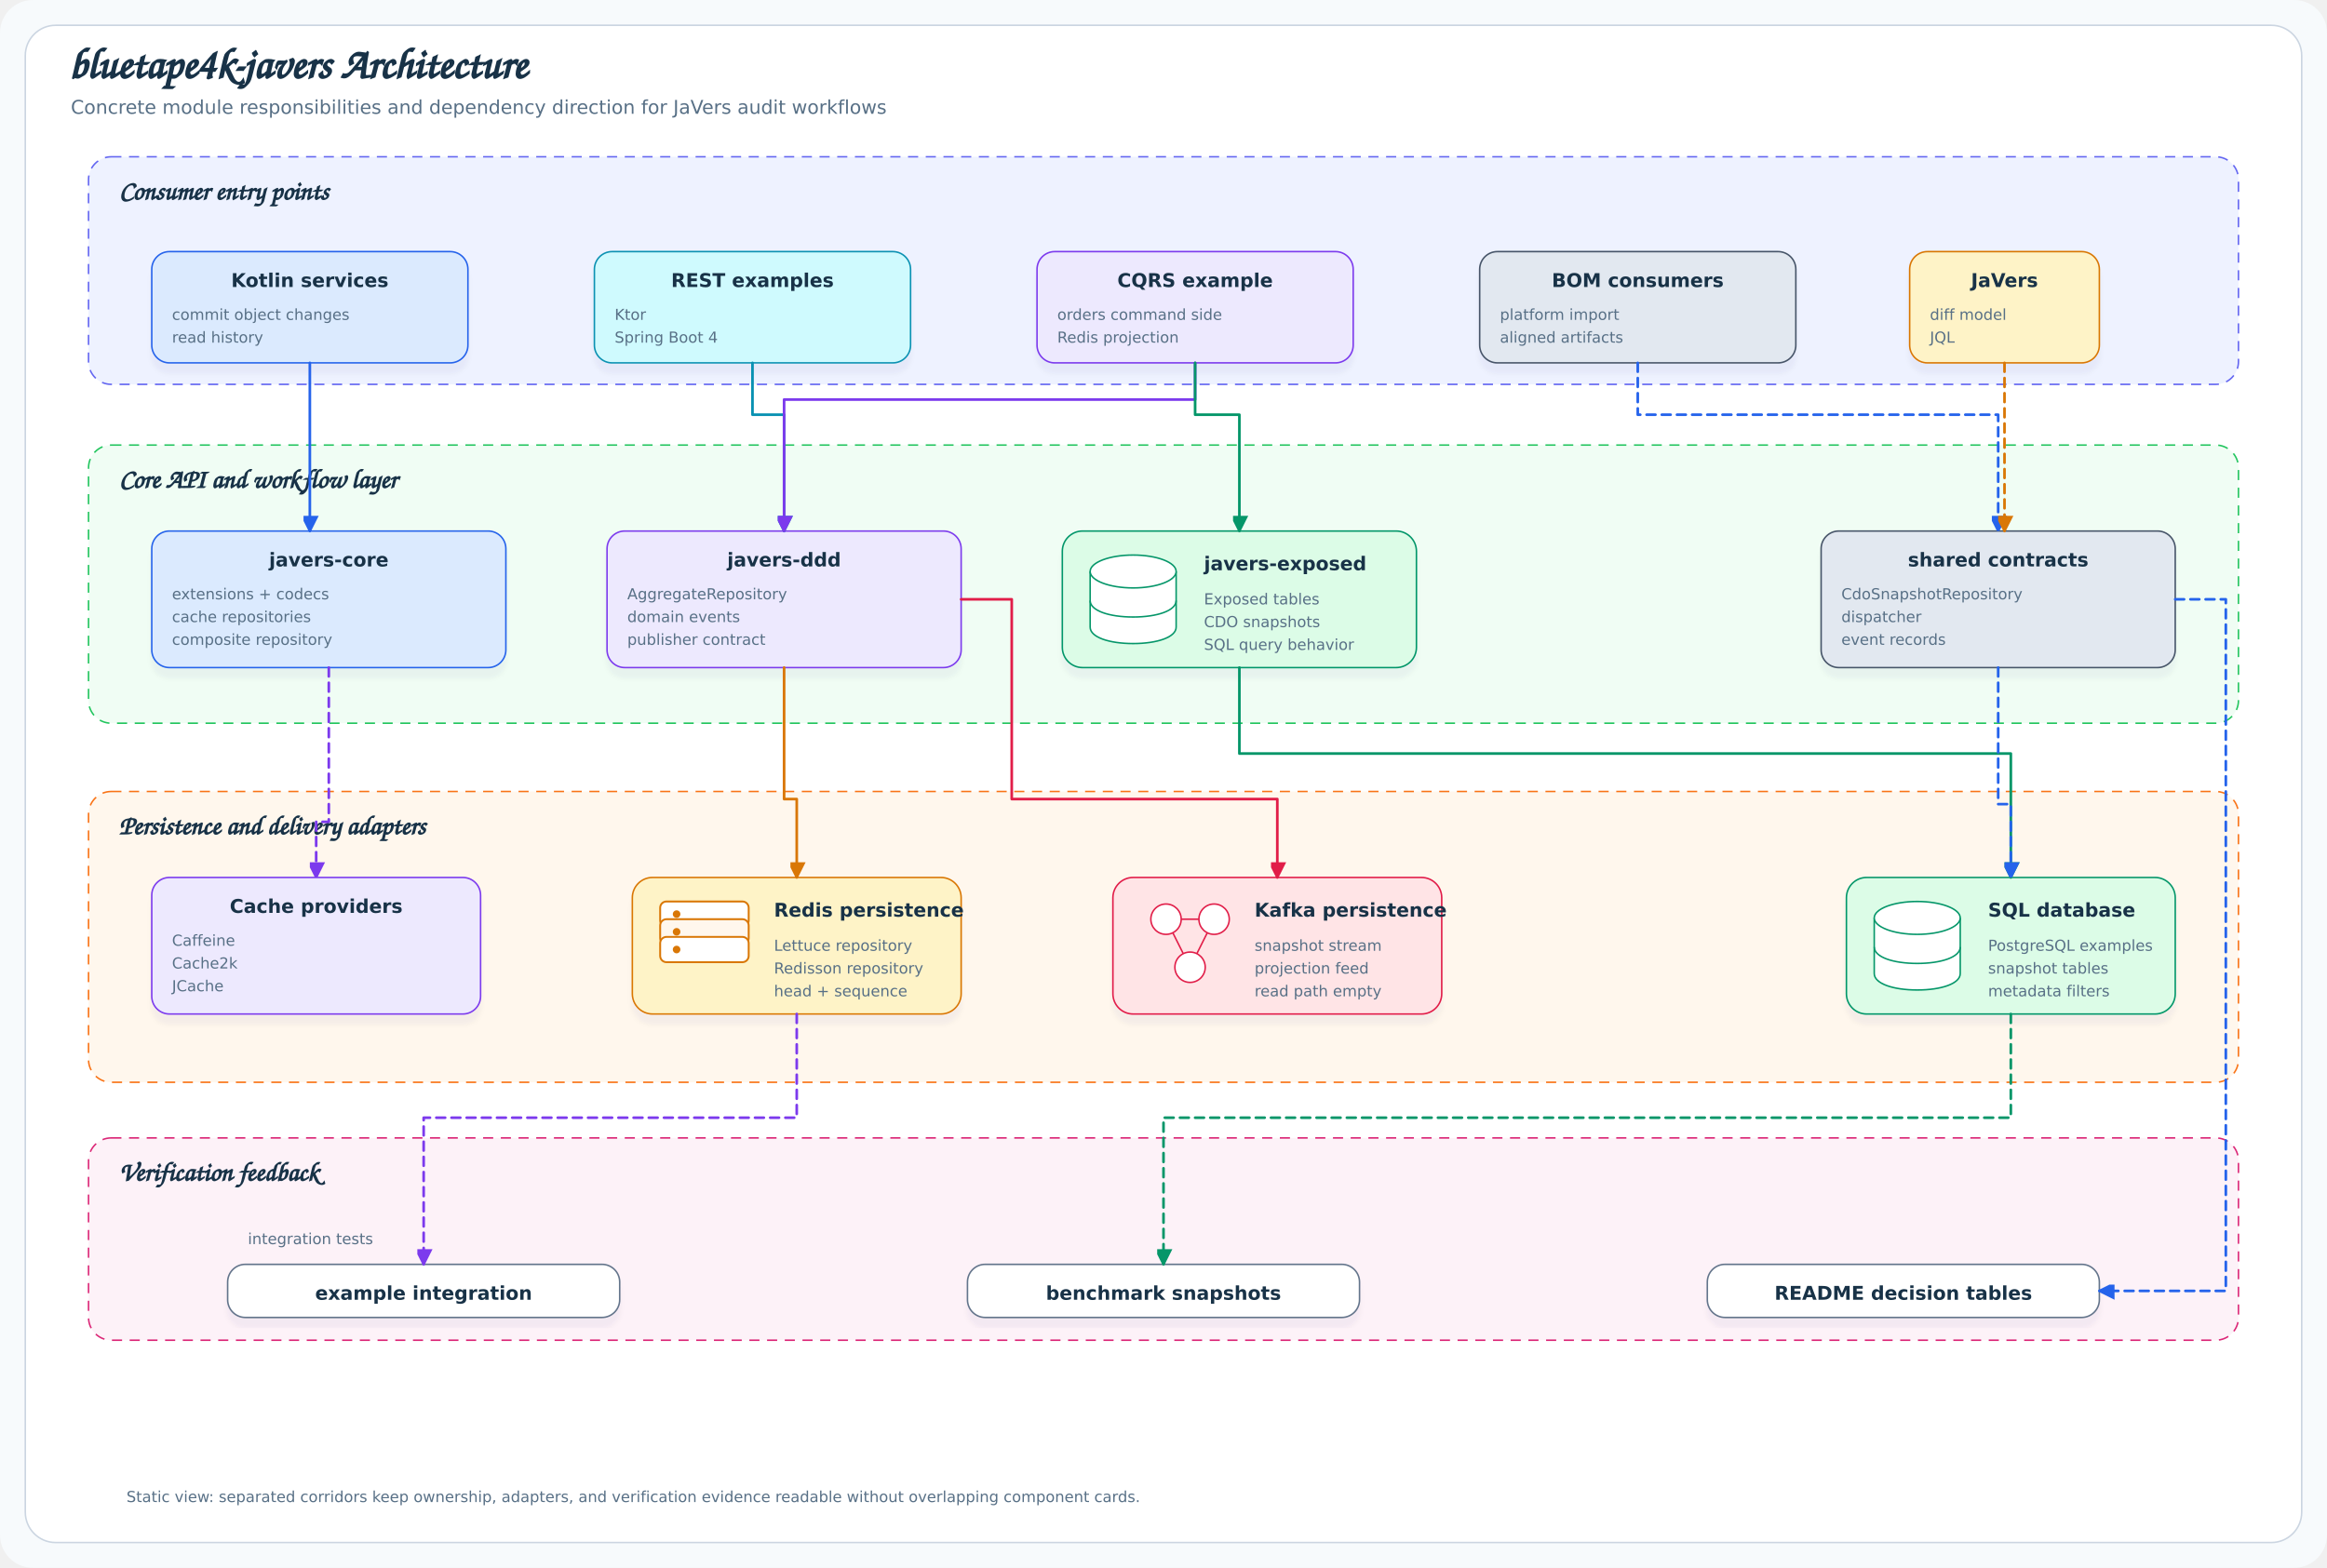
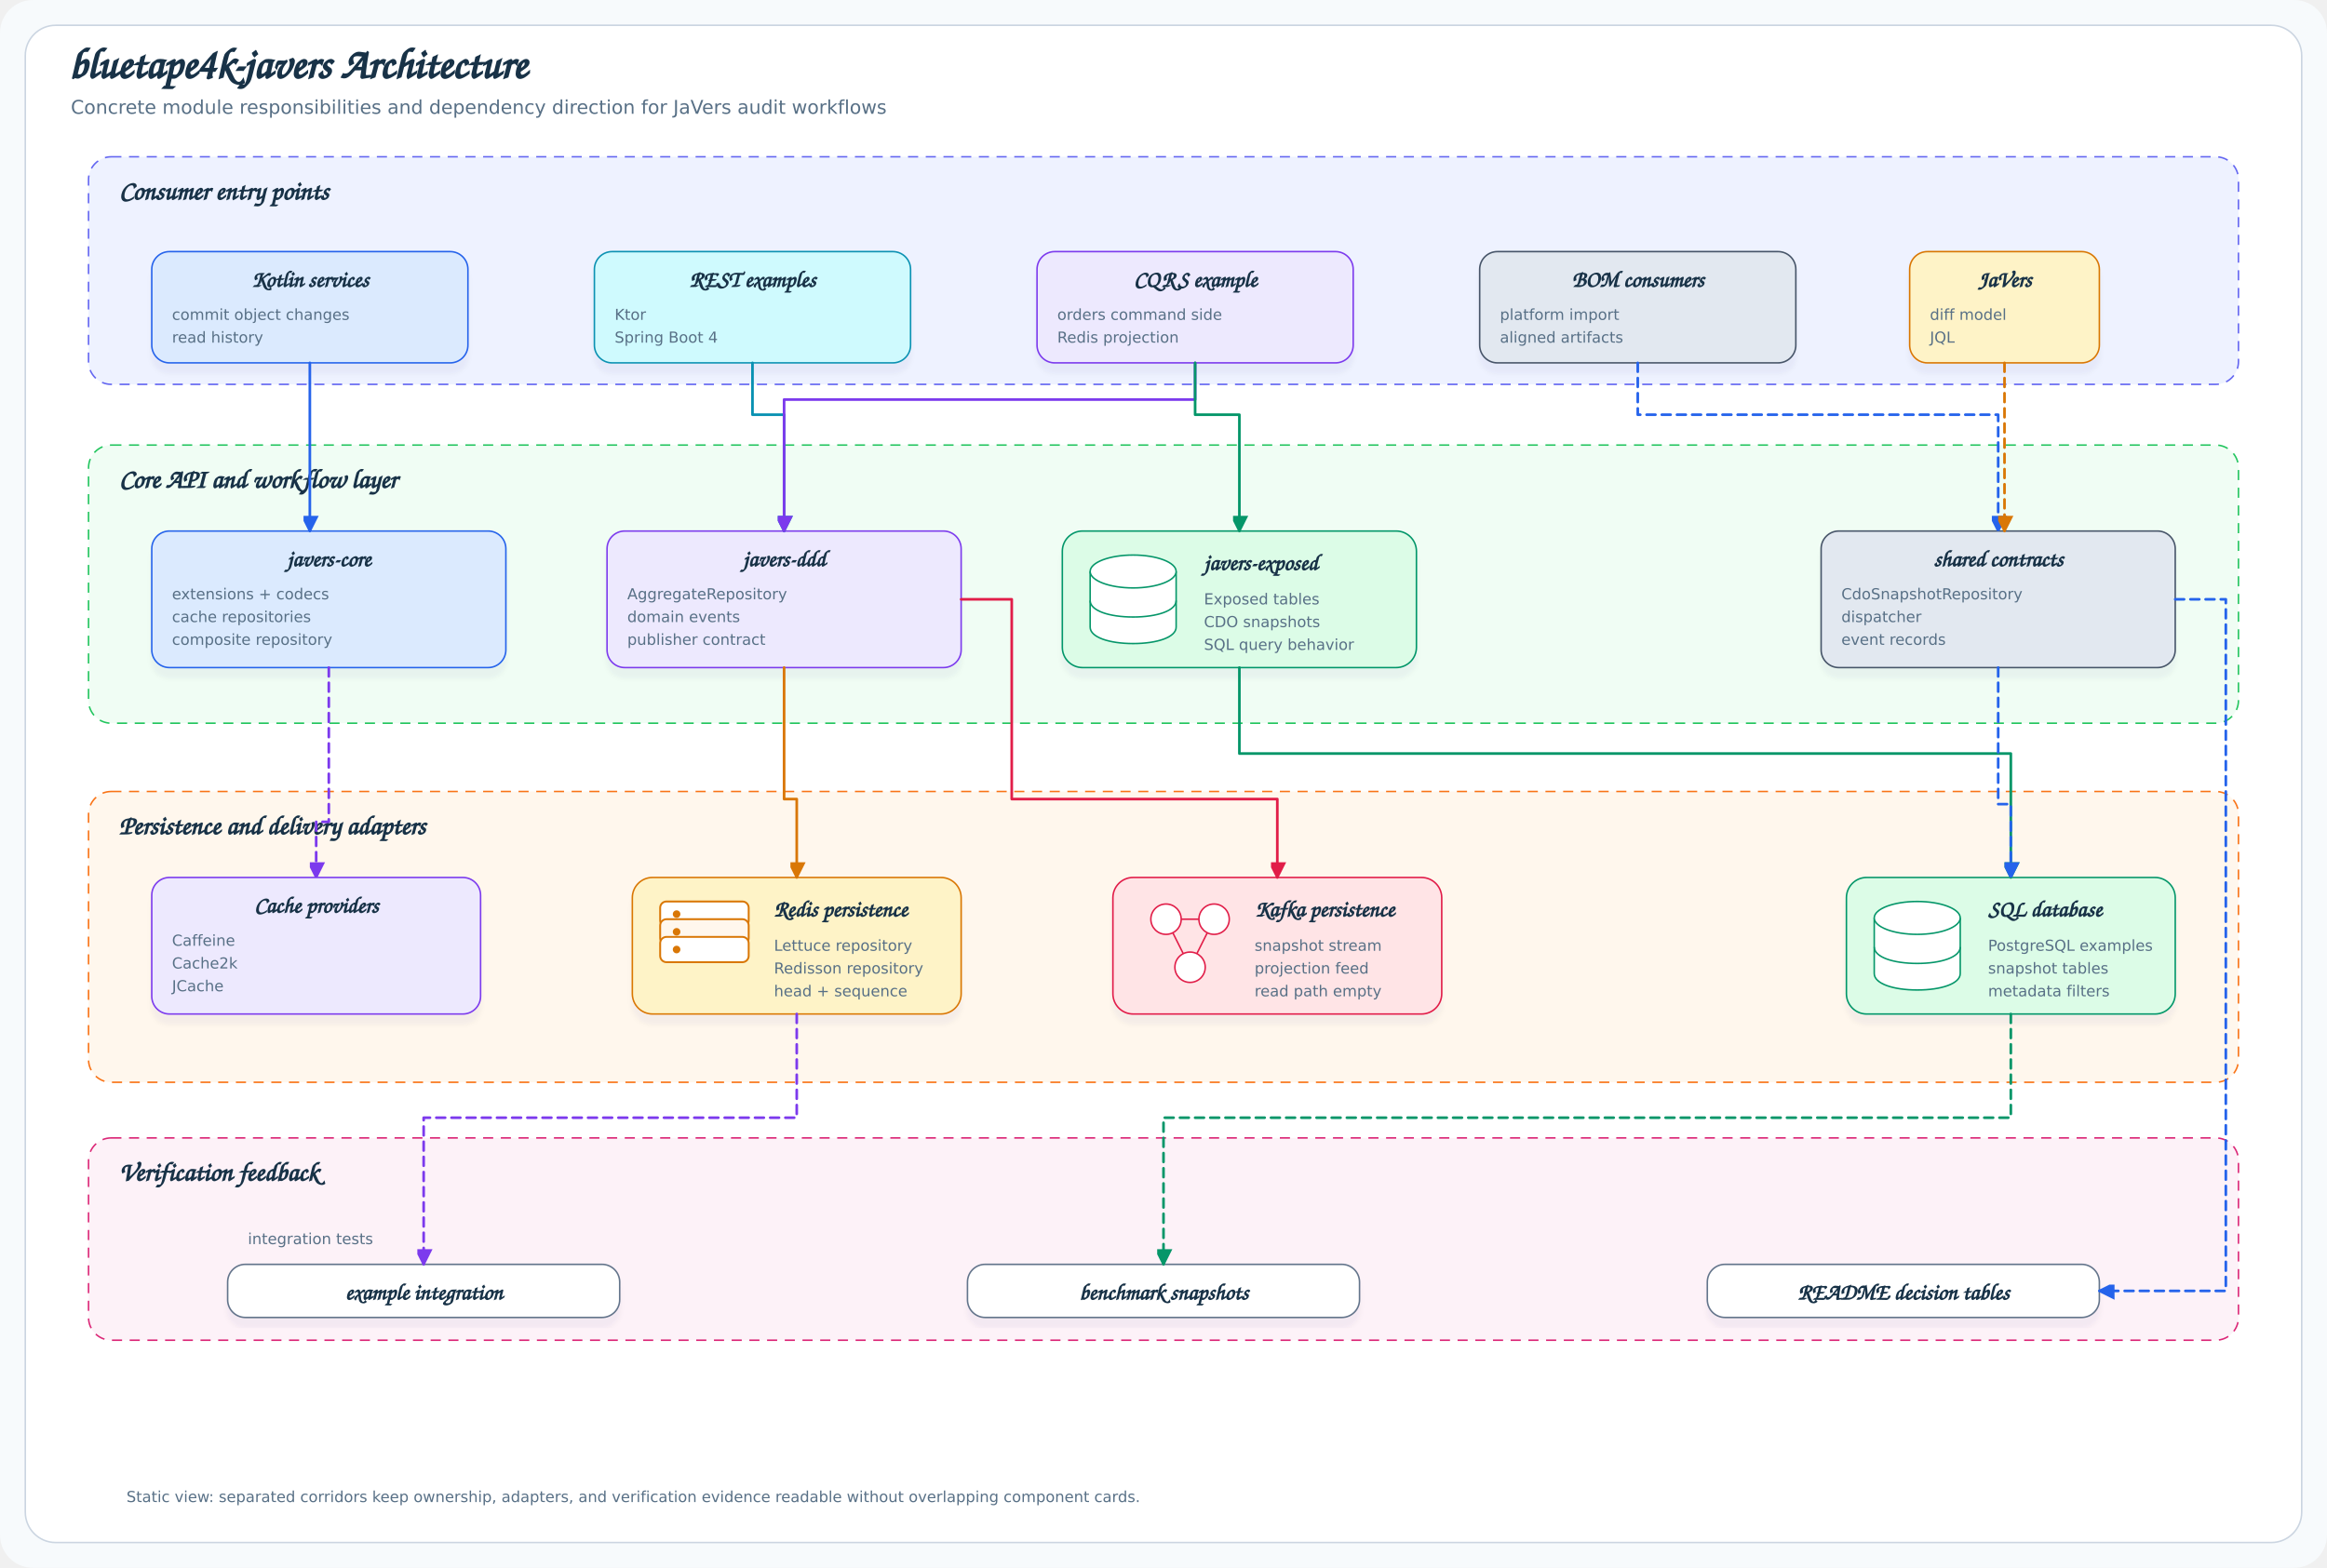
<svg xmlns="http://www.w3.org/2000/svg" width="1840" height="1240" viewBox="0 0 1840 1240" role="img" aria-label="bluetape4k-javers Architecture">
  <defs>
    <filter id="softShadow" x="-20%" y="-20%" width="140%" height="140%">
      <feDropShadow dx="0" dy="8" stdDeviation="2" flood-color="#334155" flood-opacity="0.04" />
    </filter>
    <marker id="arrowBlue" markerUnits="userSpaceOnUse" markerWidth="12" markerHeight="12" refX="12" refY="7" orient="auto">
      <path d="M 0 0 L 14 7 L 0 14 Z" fill="#2563eb" stroke-dasharray="none" />
    </marker>
    <marker id="arrowGreen" markerUnits="userSpaceOnUse" markerWidth="12" markerHeight="12" refX="12" refY="7" orient="auto">
      <path d="M 0 0 L 14 7 L 0 14 Z" fill="#059669" stroke-dasharray="none" />
    </marker>
    <marker id="arrowAmber" markerUnits="userSpaceOnUse" markerWidth="12" markerHeight="12" refX="12" refY="7" orient="auto">
      <path d="M 0 0 L 14 7 L 0 14 Z" fill="#d97706" stroke-dasharray="none" />
    </marker>
    <marker id="arrowPurple" markerUnits="userSpaceOnUse" markerWidth="12" markerHeight="12" refX="12" refY="7" orient="auto">
      <path d="M 0 0 L 14 7 L 0 14 Z" fill="#7c3aed" stroke-dasharray="none" />
    </marker>
    <marker id="arrowRose" markerUnits="userSpaceOnUse" markerWidth="12" markerHeight="12" refX="12" refY="7" orient="auto">
      <path d="M 0 0 L 14 7 L 0 14 Z" fill="#e11d48" stroke-dasharray="none" />
    </marker>
    <marker id="arrowCyan" markerUnits="userSpaceOnUse" markerWidth="12" markerHeight="12" refX="12" refY="7" orient="auto">
      <path d="M 0 0 L 14 7 L 0 14 Z" fill="#0891b2" stroke-dasharray="none" />
    </marker>
    <style>
.title{font-family:'Architects Daughter', 'Comic Sans MS', cursive;font-size:34px;fill:#183247;font-weight:700}
.subtitle{font-family:'Comic Mono', 'Comic Sans MS', 'DejaVu Sans', sans-serif;font-size:15px;fill:#587086}
- .label{font-family:'Comic Mono', 'Comic Sans MS', 'DejaVu Sans', sans-serif;font-size:15px;fill:#183247;font-weight:700}
+ .label{font-family:'Architects Daughter','Comic Sans MS',cursive;font-size:18px;fill:#183247;font-weight:700}
.small{font-family:'Comic Mono', 'Comic Sans MS', 'DejaVu Sans', sans-serif;font-size:12px;fill:#587086}
.tiny{font-family:'Comic Mono', 'Comic Sans MS', 'DejaVu Sans', sans-serif;font-size:11px;fill:#587086}
.lane{font-family:'Architects Daughter', 'Comic Sans MS', cursive;font-size:21px;fill:#183247;font-weight:700}
</style>
  </defs>
  <rect x="0" y="0" width="1840" height="1240" rx="26" fill="#f7fafc" />
  <rect x="20" y="20" width="1800" height="1200" rx="24" fill="#ffffff" stroke="#cbd5e1" stroke-width="1.2" />
  <text class="title" x="54" y="62">bluetape4k-javers Architecture</text>
  <text class="subtitle" x="56" y="90">Concrete module responsibilities and dependency direction for JaVers audit workflows</text>
  <rect x="70" y="124" width="1700" height="180" rx="18" fill="#eef2ff" stroke="#6366f1" stroke-width="1.2" stroke-dasharray="8 6" />
  <text class="lane" x="94" y="158">Consumer entry points</text>
  <rect x="70" y="352" width="1700" height="220" rx="18" fill="#f0fdf4" stroke="#22c55e" stroke-width="1.2" stroke-dasharray="8 6" />
  <text class="lane" x="94" y="386">Core API and workflow layer</text>
  <rect x="70" y="626" width="1700" height="230" rx="18" fill="#fff7ed" stroke="#f97316" stroke-width="1.2" stroke-dasharray="8 6" />
  <text class="lane" x="94" y="660">Persistence and delivery adapters</text>
  <rect x="70" y="900" width="1700" height="160" rx="18" fill="#fdf2f8" stroke="#db2777" stroke-width="1.2" stroke-dasharray="8 6" />
  <text class="lane" x="94" y="934">Verification feedback</text>
  <g transform="translate(0,15)">
    <rect x="120" y="184" width="250" height="88" rx="14" fill="#dbeafe" stroke="#2563eb" stroke-width="1.2" filter="url(#softShadow)" />
    <text class="label" x="245.0" y="212" text-anchor="middle">Kotlin services</text>
    <text class="small" x="136" y="238">commit object changes</text>
    <text class="small" x="136" y="256">read history</text>
    <rect x="470" y="184" width="250" height="88" rx="14" fill="#cffafe" stroke="#0891b2" stroke-width="1.2" filter="url(#softShadow)" />
    <text class="label" x="595.0" y="212" text-anchor="middle">REST examples</text>
    <text class="small" x="486" y="238">Ktor</text>
    <text class="small" x="486" y="256">Spring Boot 4</text>
    <rect x="820" y="184" width="250" height="88" rx="14" fill="#ede9fe" stroke="#7c3aed" stroke-width="1.2" filter="url(#softShadow)" />
    <text class="label" x="945.0" y="212" text-anchor="middle">CQRS example</text>
    <text class="small" x="836" y="238">orders command side</text>
    <text class="small" x="836" y="256">Redis projection</text>
    <rect x="1170" y="184" width="250" height="88" rx="14" fill="#e2e8f0" stroke="#475569" stroke-width="1.2" filter="url(#softShadow)" />
    <text class="label" x="1295.0" y="212" text-anchor="middle">BOM consumers</text>
    <text class="small" x="1186" y="238">platform import</text>
    <text class="small" x="1186" y="256">aligned artifacts</text>
    <rect x="1510" y="184" width="150" height="88" rx="14" fill="#fef3c7" stroke="#d97706" stroke-width="1.2" filter="url(#softShadow)" />
    <text class="label" x="1585.0" y="212" text-anchor="middle">JaVers</text>
    <text class="small" x="1526" y="238">diff model</text>
    <text class="small" x="1526" y="256">JQL</text>
  </g>
  <rect x="120" y="420" width="280" height="108" rx="14" fill="#dbeafe" stroke="#2563eb" stroke-width="1.2" filter="url(#softShadow)" />
  <text class="label" x="260.0" y="448" text-anchor="middle">javers-core</text>
  <text class="small" x="136" y="474">extensions + codecs</text>
  <text class="small" x="136" y="492">cache repositories</text>
  <text class="small" x="136" y="510">composite repository</text>
  <rect x="480" y="420" width="280" height="108" rx="14" fill="#ede9fe" stroke="#7c3aed" stroke-width="1.2" filter="url(#softShadow)" />
  <text class="label" x="620.0" y="448" text-anchor="middle">javers-ddd</text>
  <text class="small" x="496" y="474">AggregateRepository</text>
  <text class="small" x="496" y="492">domain events</text>
  <text class="small" x="496" y="510">publisher contract</text>
  <rect x="840" y="420" width="280" height="108" rx="16" fill="#dcfce7" stroke="#059669" stroke-width="1.2" filter="url(#softShadow)" />
  <path d="M 862,452.0 v44 c0,8 15,13 34,13 s34,-5 34,-13 v-44" fill="#ffffff" stroke="#059669" stroke-width="1.2" />
  <ellipse cx="896" cy="452.0" rx="34" ry="13" fill="#ffffff" stroke="#059669" stroke-width="1.2" />
  <path d="M 862,475.0 c0,8 15,13 34,13 s34,-5 34,-13" fill="none" stroke="#059669" stroke-width="1.2" />
  <text class="label" x="952" y="451">javers-exposed</text>
  <text class="small" x="952" y="478">Exposed tables</text>
  <text class="small" x="952" y="496">CDO snapshots</text>
  <text class="small" x="952" y="514">SQL query behavior</text>
  <rect x="1440" y="420" width="280" height="108" rx="14" fill="#e2e8f0" stroke="#475569" stroke-width="1.2" filter="url(#softShadow)" />
  <text class="label" x="1580.0" y="448" text-anchor="middle">shared contracts</text>
  <text class="small" x="1456" y="474">CdoSnapshotRepository</text>
  <text class="small" x="1456" y="492">dispatcher</text>
  <text class="small" x="1456" y="510">event records</text>
  <rect x="120" y="694" width="260" height="108" rx="14" fill="#ede9fe" stroke="#7c3aed" stroke-width="1.2" filter="url(#softShadow)" />
  <text class="label" x="250.0" y="722" text-anchor="middle">Cache providers</text>
  <text class="small" x="136" y="748">Caffeine</text>
  <text class="small" x="136" y="766">Cache2k</text>
  <text class="small" x="136" y="784">JCache</text>
  <rect x="500" y="694" width="260" height="108" rx="16" fill="#fef3c7" stroke="#d97706" stroke-width="1.2" filter="url(#softShadow)" />
  <rect x="522" y="713.0" width="70" height="20" rx="5" fill="#ffffff" stroke="#d97706" stroke-width="1.5" />
  <circle cx="535" cy="723.0" r="3" fill="#d97706" />
  <rect x="522" y="727.0" width="70" height="20" rx="5" fill="#fff7ed" stroke="#d97706" stroke-width="1.5" />
  <circle cx="535" cy="737.0" r="3" fill="#d97706" />
  <rect x="522" y="741.0" width="70" height="20" rx="5" fill="#ffffff" stroke="#d97706" stroke-width="1.5" />
  <circle cx="535" cy="751.0" r="3" fill="#d97706" />
  <text class="label" x="612" y="725">Redis persistence</text>
  <text class="small" x="612" y="752">Lettuce repository</text>
  <text class="small" x="612" y="770">Redisson repository</text>
  <text class="small" x="612" y="788">head + sequence</text>
  <rect x="880" y="694" width="260" height="108" rx="16" fill="#ffe4e6" stroke="#e11d48" stroke-width="1.2" filter="url(#softShadow)" />
  <path d="M 922,727.0 L 960,727.0" stroke="#e11d48" stroke-width="1.2" stroke-linecap="round" />
  <path d="M 922,727.0 L 941,765.0" stroke="#e11d48" stroke-width="1.2" stroke-linecap="round" />
  <path d="M 960,727.0 L 941,765.0" stroke="#e11d48" stroke-width="1.2" stroke-linecap="round" />
  <circle cx="922" cy="727.0" r="12" fill="#ffffff" stroke="#e11d48" stroke-width="1.2" />
  <circle cx="960" cy="727.0" r="12" fill="#ffffff" stroke="#e11d48" stroke-width="1.2" />
  <circle cx="941" cy="765.0" r="12" fill="#ffffff" stroke="#e11d48" stroke-width="1.2" />
  <text class="label" x="992" y="725">Kafka persistence</text>
  <text class="small" x="992" y="752">snapshot stream</text>
  <text class="small" x="992" y="770">projection feed</text>
  <text class="small" x="992" y="788">read path empty</text>
  <rect x="1460" y="694" width="260" height="108" rx="16" fill="#dcfce7" stroke="#059669" stroke-width="1.2" filter="url(#softShadow)" />
  <path d="M 1482,726.0 v44 c0,8 15,13 34,13 s34,-5 34,-13 v-44" fill="#ffffff" stroke="#059669" stroke-width="1.2" />
  <ellipse cx="1516" cy="726.0" rx="34" ry="13" fill="#ffffff" stroke="#059669" stroke-width="1.2" />
  <path d="M 1482,749.0 c0,8 15,13 34,13 s34,-5 34,-13" fill="none" stroke="#059669" stroke-width="1.2" />
  <text class="label" x="1572" y="725">SQL database</text>
  <text class="small" x="1572" y="752">PostgreSQL examples</text>
  <text class="small" x="1572" y="770">snapshot tables</text>
  <text class="small" x="1572" y="788">metadata filters</text>
  <rect x="180" y="1000" width="310" height="42" rx="14" fill="#ffffff" stroke="#64748b" stroke-width="1.2" filter="url(#softShadow)" />
  <text class="label" x="335.0" y="1028" text-anchor="middle">example integration</text>
  <text class="small" x="196" y="984">integration tests</text>
  <text class="small" x="196" y="1002" />
  <rect x="765" y="1000" width="310" height="42" rx="14" fill="#ffffff" stroke="#64748b" stroke-width="1.2" filter="url(#softShadow)" />
  <text class="label" x="920.0" y="1028" text-anchor="middle">benchmark snapshots</text>
  <text class="small" x="781" y="984" />
  <rect x="1350" y="1000" width="310" height="42" rx="14" fill="#ffffff" stroke="#64748b" stroke-width="1.2" filter="url(#softShadow)" />
  <text class="label" x="1505.0" y="1028" text-anchor="middle">README decision tables</text>
  <text class="small" x="1366" y="984" />
  <path d="M 245,287 L 245,420" fill="none" stroke="#2563eb" stroke-width="2.1" stroke-linecap="round" stroke-linejoin="round" marker-end="url(#arrowBlue)" />
  <path d="M 595,287 L 595,328 L 620,328 L 620,420" fill="none" stroke="#0891b2" stroke-width="2.1" stroke-linecap="round" stroke-linejoin="round" marker-end="url(#arrowCyan)" />
  <path d="M 945,287 L 945,316 L 620,316 L 620,420" fill="none" stroke="#7c3aed" stroke-width="2.1" stroke-linecap="round" stroke-linejoin="round" marker-end="url(#arrowPurple)" />
  <path d="M 945,287 L 945,328 L 980,328 L 980,420" fill="none" stroke="#059669" stroke-width="2.1" stroke-linecap="round" stroke-linejoin="round" marker-end="url(#arrowGreen)" />
  <path d="M 1295,287 L 1295,328 L 1580,328 L 1580,420" fill="none" stroke="#2563eb" stroke-width="2.1" stroke-linecap="round" stroke-linejoin="round" marker-end="url(#arrowBlue)" stroke-dasharray="7 5" />
  <path d="M 1585,287 L 1585,420" fill="none" stroke="#d97706" stroke-width="2.1" stroke-linecap="round" stroke-linejoin="round" marker-end="url(#arrowAmber)" stroke-dasharray="7 5" />
  <path d="M 260,528 L 260,650 L 250,650 L 250,694" fill="none" stroke="#7c3aed" stroke-width="2.1" stroke-linecap="round" stroke-linejoin="round" marker-end="url(#arrowPurple)" stroke-dasharray="7 5" />
  <path d="M 620,528 L 620,632 L 630,632 L 630,694" fill="none" stroke="#d97706" stroke-width="2.1" stroke-linecap="round" stroke-linejoin="round" marker-end="url(#arrowAmber)" />
  <path d="M 760,474 L 800,474 L 800,632 L 1010,632 L 1010,694" fill="none" stroke="#e11d48" stroke-width="2.1" stroke-linecap="round" stroke-linejoin="round" marker-end="url(#arrowRose)" />
  <path d="M 980,528 L 980,596 L 1590,596 L 1590,694" fill="none" stroke="#059669" stroke-width="2.1" stroke-linecap="round" stroke-linejoin="round" marker-end="url(#arrowGreen)" />
  <path d="M 1580,528 L 1580,636 L 1590,636 L 1590,694" fill="none" stroke="#2563eb" stroke-width="2.1" stroke-linecap="round" stroke-linejoin="round" marker-end="url(#arrowBlue)" stroke-dasharray="7 5" />
  <path d="M 630,802 L 630,884 L 335,884 L 335,1000" fill="none" stroke="#7c3aed" stroke-width="2.1" stroke-linecap="round" stroke-linejoin="round" marker-end="url(#arrowPurple)" stroke-dasharray="7 5" />
  <path d="M 1590,802 L 1590,884 L 920,884 L 920,1000" fill="none" stroke="#059669" stroke-width="2.1" stroke-linecap="round" stroke-linejoin="round" marker-end="url(#arrowGreen)" stroke-dasharray="7 5" />
  <path d="M 1720,474 L 1760,474 L 1760,1021 L 1660,1021" fill="none" stroke="#2563eb" stroke-width="2.1" stroke-linecap="round" stroke-linejoin="round" marker-end="url(#arrowBlue)" stroke-dasharray="7 5" />
  <text class="small" x="100" y="1188">Static view: separated corridors keep ownership, adapters, and verification evidence readable without overlapping component cards.</text>
</svg>
